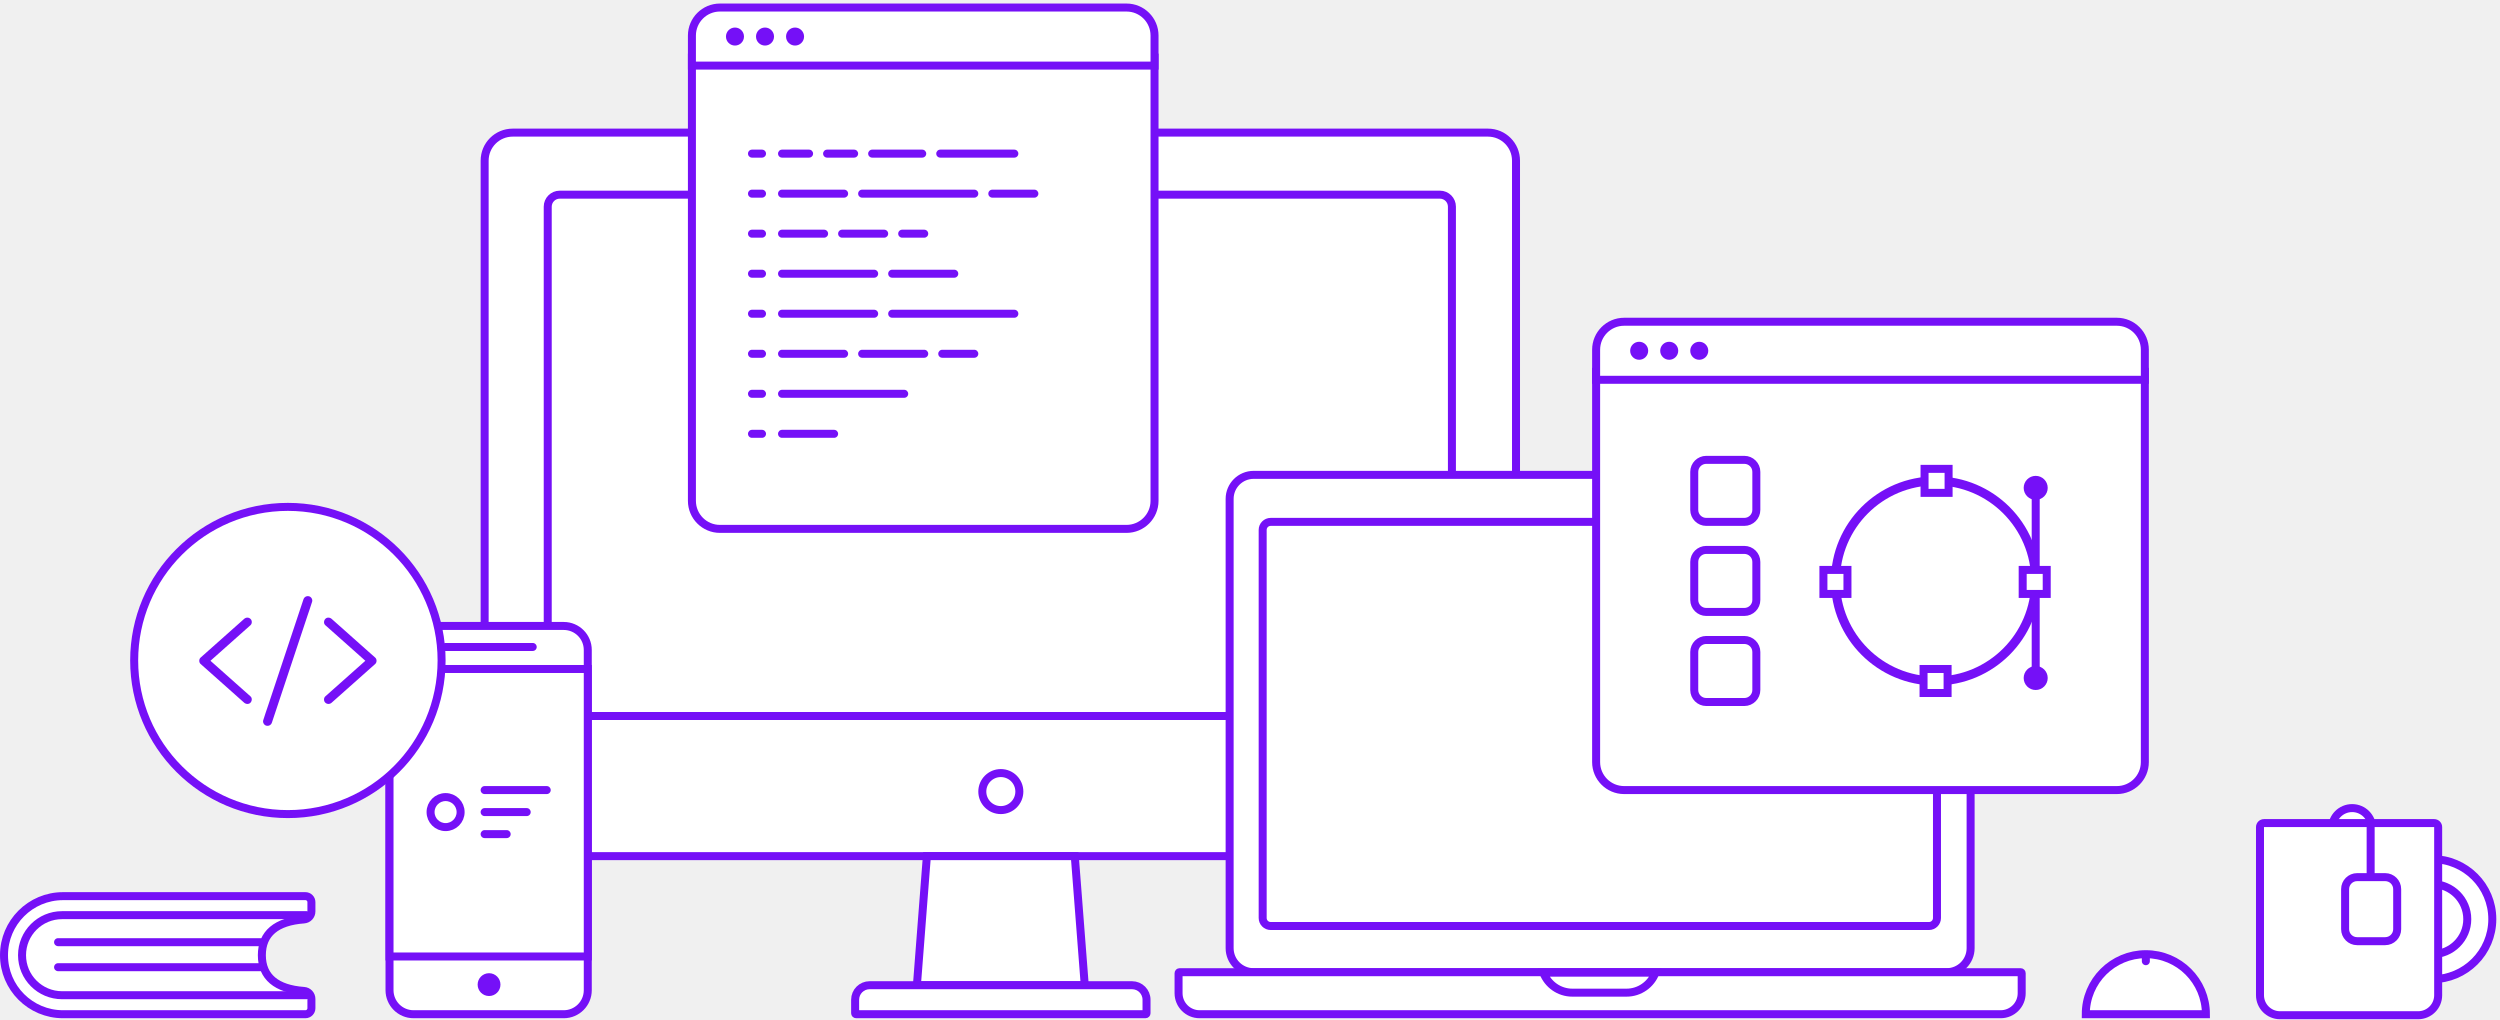
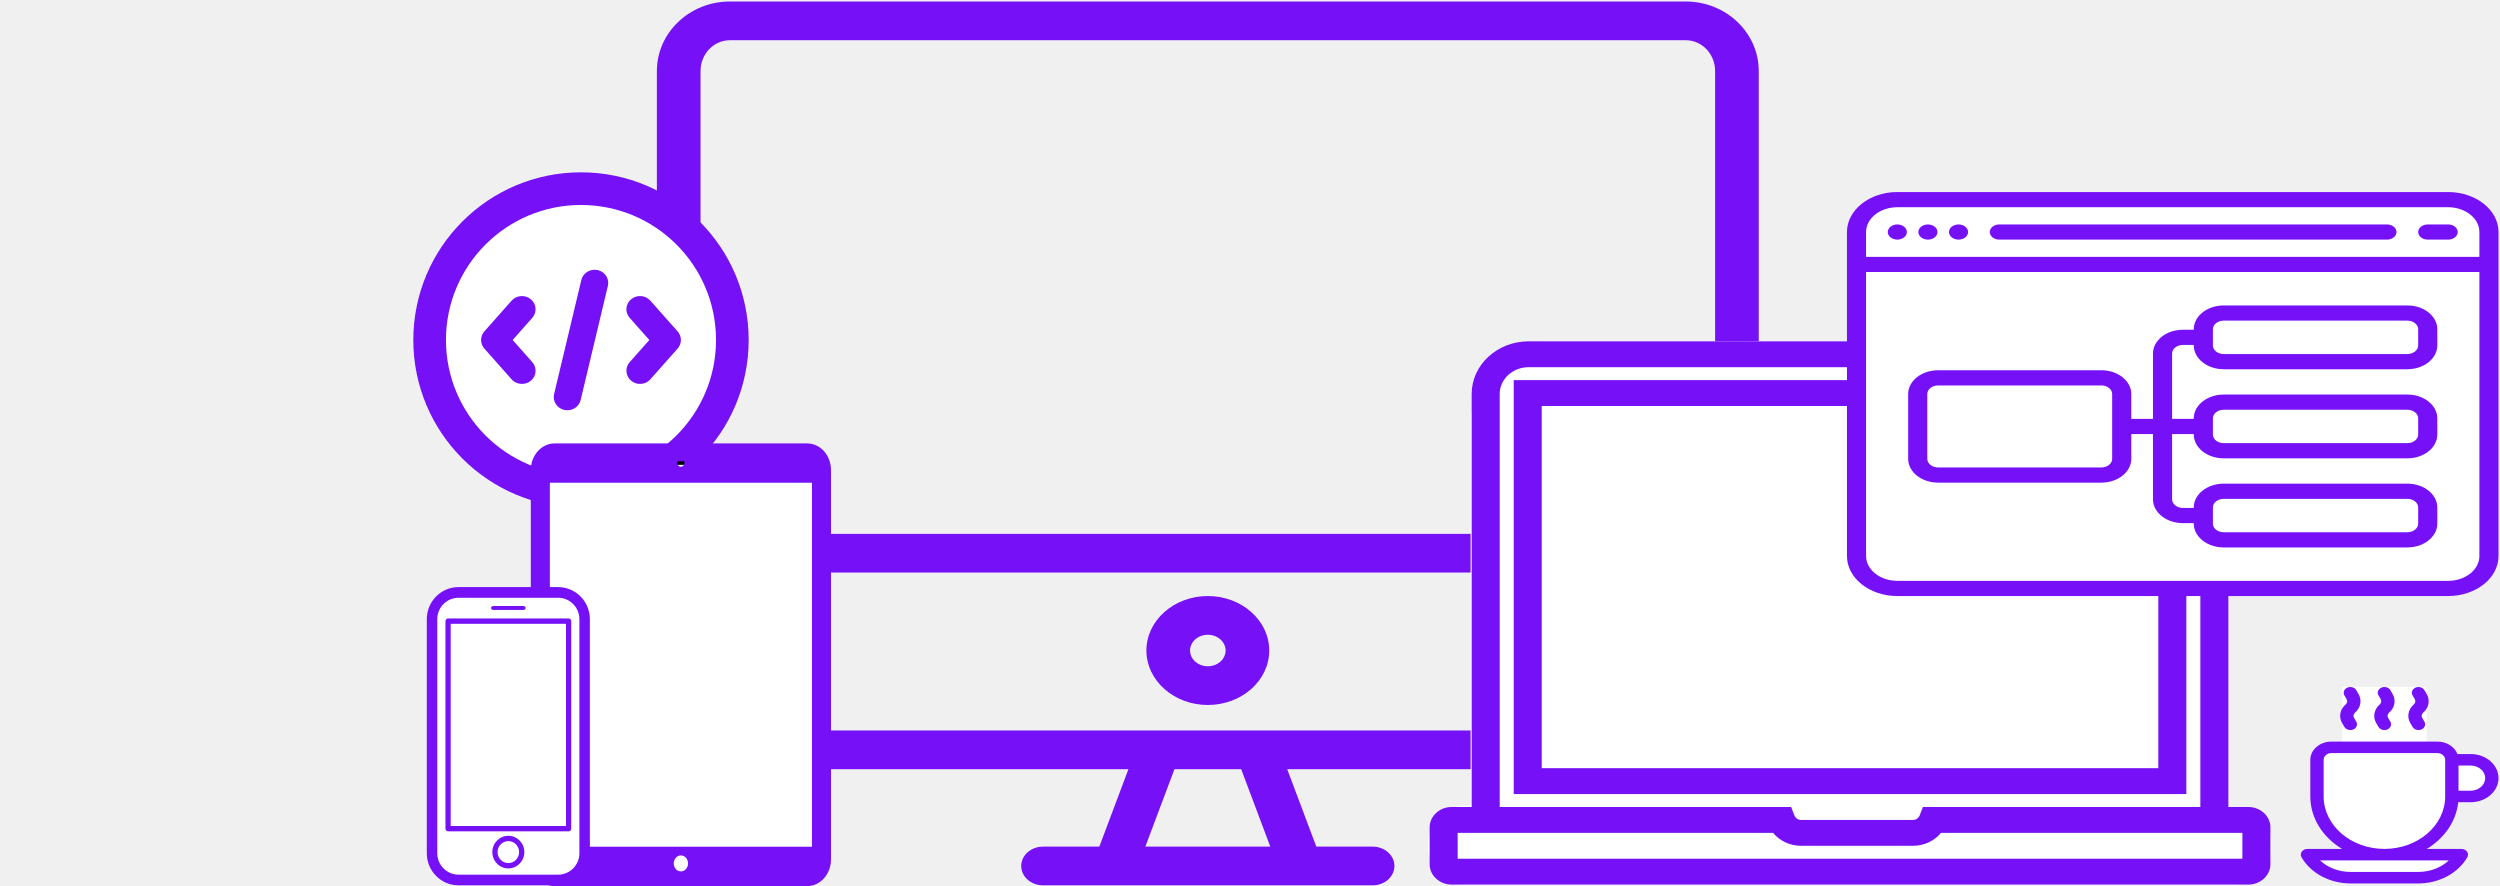
- <svg xmlns="http://www.w3.org/2000/svg" width="650px" height="265px" viewBox="0 0 650 265" version="1.1">
-   <g id="Website" stroke="none" stroke-width="1" fill="none" fill-rule="evenodd">
-     <g id="Group-32" transform="translate(0, 3)">
-       <path d="M126.008,38.765 C126.008,34.738 129.264,31.482 133.298,31.482 L386.872,31.482 C390.899,31.482 394.162,34.74 394.162,38.765 L394.162,212.307 C394.162,216.334 390.906,219.591 386.872,219.591 L133.298,219.591 C129.271,219.591 126.008,216.332 126.008,212.307 L126.008,38.765 Z" id="Case" stroke="#7510F7" stroke-width="2.081" fill="#FFFFFF" />
-       <path d="M142.41,50.737 C142.41,49.012 143.813,47.613 145.536,47.613 L374.374,47.613 C376.103,47.613 377.5,49.004 377.5,50.737 L377.5,180.042 C377.5,181.766 376.097,183.166 374.374,183.166 L145.536,183.166 C143.807,183.166 142.41,181.774 142.41,180.042 L142.41,50.737 Z" id="Case" stroke="#7510F7" stroke-width="2.081" fill="#FFFFFF" />
-       <path d="M240.99,219.591 L279.441,219.591 L282.037,253.154 L238.394,253.154 L240.99,219.591 Z" id="Case" stroke="#7510F7" stroke-width="2.081" fill="#FFFFFF" />
-       <path d="M222.334,253.411 L222.334,256.927 C222.334,259.007 224.024,260.699 226.104,260.699 L294.326,260.699 C296.402,260.699 298.096,259.007 298.096,256.927 L298.096,253.411 C298.096,253.266 297.984,253.154 297.835,253.154 L222.596,253.154 C222.45,253.154 222.334,253.269 222.334,253.411 Z" id="Keyboard" stroke="#7510F7" stroke-width="2.081" fill="#FFFFFF" transform="translate(260.2153, 256.9265) scale(1, -1) translate(-260.2153, -256.9265) " />
-       <ellipse id="Oval-6" stroke="#7510F7" stroke-width="2.081" cx="260.215" cy="202.809" rx="4.816" ry="4.813" />
-       <rect id="Case" stroke="#7510F7" stroke-width="2.081" fill="#FFFFFF" x="101.275" y="159.75" width="51.547" height="100.949" rx="6.244" />
-       <path d="M101.275,170.937 L152.822,170.937 L152.822,245.687 L101.275,245.687 L101.275,170.937 Z" id="Case" stroke="#7510F7" stroke-width="2.081" fill="#FFFFFF" />
-       <rect id="Rectangle-11" fill="#7510F7" x="114.812" y="164.173" width="24.733" height="2.081" rx="1.041" />
-       <rect id="Rectangle-11" fill="#7510F7" x="124.185" y="250.032" width="5.936" height="5.932" rx="2.966" />
-       <ellipse id="Oval-6" stroke="#7510F7" stroke-width="2.081" fill="#FFFFFF" cx="115.854" cy="208.143" rx="3.905" ry="3.903" />
-       <rect id="Rectangle-11" fill="#7510F7" x="124.966" y="201.378" width="18.224" height="2.081" rx="1.041" />
-       <rect id="Rectangle-11" fill="#7510F7" x="124.966" y="207.102" width="13.017" height="2.081" rx="1.041" />
-       <rect id="Rectangle-11" fill="#7510F7" x="124.966" y="212.826" width="7.81" height="2.081" rx="1.041" />
-       <ellipse id="Oval-7" stroke="#7510F7" stroke-width="2.081" fill="#FFFFFF" cx="74.849" cy="168.726" rx="39.964" ry="39.937" />
-       <rect id="Case" stroke="#7510F7" stroke-width="2.081" fill="#FFFFFF" x="319.705" y="120.463" width="192.654" height="129.309" rx="6.244" />
-       <path d="M306.426,250.026 L306.426,255.235 C306.426,258.248 308.874,260.699 311.888,260.699 L520.176,260.699 C523.187,260.699 525.638,258.25 525.638,255.235 L525.638,250.026 C525.638,249.884 525.525,249.772 525.379,249.772 L306.685,249.772 C306.539,249.772 306.426,249.884 306.426,250.026 Z" id="Keyboard" stroke="#7510F7" stroke-width="2.081" fill="#FFFFFF" />
-       <path d="M430.429,249.889 L401.27,249.888 C402.434,252.961 405.402,255.092 408.808,255.092 L422.891,255.092 C426.297,255.092 429.265,252.962 430.429,249.889 Z" id="Notch" stroke="#7510F7" stroke-width="2.081" fill="#FFFFFF" />
-       <rect id="Screen" stroke="#7510F7" stroke-width="2.081" fill="#FFFFFF" x="328.295" y="132.691" width="175.32" height="105.073" rx="2.081" />
-       <ellipse id="Oval-3" fill="#293347" cx="254.358" cy="49.954" rx="1.302" ry="1.301" />
-       <path d="M179.899,11.968 L300.178,11.968 L300.178,127.228 C300.178,131.249 296.909,134.512 292.886,134.512 L187.191,134.512 C183.166,134.512 179.899,131.248 179.899,127.228 L179.899,11.968 Z" id="Case" stroke="#7510F7" stroke-width="2.081" fill="#FFFFFF" />
-       <path d="M179.899,6.238 C179.899,2.22 183.169,-1.041 187.191,-1.041 L292.886,-1.041 C296.913,-1.041 300.178,2.216 300.178,6.238 L300.178,14.05 L179.899,14.05 L179.899,6.238 Z" id="Case" stroke="#7510F7" stroke-width="2.081" fill="#FFFFFF" />
-       <ellipse id="Oval-5" fill="#7510F7" cx="191.094" cy="6.504" rx="2.343" ry="2.342" />
-       <ellipse id="Oval-5" fill="#7510F7" cx="198.904" cy="6.504" rx="2.343" ry="2.342" />
-       <ellipse id="Oval-5" fill="#7510F7" cx="206.714" cy="6.504" rx="2.343" ry="2.342" />
-       <rect id="Rectangle-11" fill="#7510F7" x="194.478" y="87.94" width="4.686" height="2.081" rx="1.041" />
-       <rect id="Rectangle-11" fill="#7510F7" x="194.478" y="35.905" width="4.686" height="2.081" rx="1.041" />
-       <path d="M203.329,35.905 L210.36,35.905 C210.935,35.905 211.401,36.371 211.401,36.945 C211.401,37.52 210.935,37.986 210.36,37.986 L203.329,37.986 C202.754,37.986 202.288,37.52 202.288,36.945 C202.288,36.371 202.754,35.905 203.329,35.905 Z" id="Rectangle-11" fill="#7510F7" />
-       <path d="M215.045,35.905 L222.075,35.905 C222.65,35.905 223.116,36.371 223.116,36.945 C223.116,37.52 222.65,37.986 222.075,37.986 L215.045,37.986 C214.47,37.986 214.004,37.52 214.004,36.945 C214.004,36.371 214.47,35.905 215.045,35.905 Z" id="Rectangle-11" fill="#7510F7" />
-       <path d="M226.76,35.905 L239.779,35.905 C240.354,35.905 240.82,36.371 240.82,36.945 C240.82,37.52 240.354,37.986 239.779,37.986 L226.76,37.986 C226.186,37.986 225.72,37.52 225.72,36.945 C225.72,36.371 226.186,35.905 226.76,35.905 Z" id="Rectangle-11" fill="#7510F7" />
-       <path d="M244.464,35.905 L263.731,35.905 C264.305,35.905 264.771,36.371 264.771,36.945 C264.771,37.52 264.305,37.986 263.731,37.986 L244.464,37.986 C243.889,37.986 243.423,37.52 243.423,36.945 C243.423,36.371 243.889,35.905 244.464,35.905 Z" id="Rectangle-11" fill="#7510F7" />
-       <rect id="Rectangle-11" fill="#7510F7" x="194.478" y="46.312" width="4.686" height="2.081" rx="1.041" />
-       <rect id="Rectangle-11" fill="#7510F7" x="194.478" y="56.719" width="4.686" height="2.081" rx="1.041" />
-       <rect id="Rectangle-11" fill="#7510F7" x="194.478" y="67.126" width="4.686" height="2.081" rx="1.041" />
-       <rect id="Rectangle-11" fill="#7510F7" x="194.478" y="77.533" width="4.686" height="2.081" rx="1.041" />
-       <rect id="Rectangle-11" fill="#7510F7" x="194.478" y="98.348" width="4.686" height="2.081" rx="1.041" />
-       <rect id="Rectangle-11" fill="#7510F7" x="194.478" y="108.755" width="4.686" height="2.081" rx="1.041" />
-       <rect id="Rectangle-11" fill="#7510F7" x="202.288" y="46.312" width="18.224" height="2.081" rx="1.041" />
-       <rect id="Rectangle-11" fill="#7510F7" x="223.116" y="46.312" width="31.241" height="2.081" rx="1.041" />
-       <rect id="Rectangle-11" fill="#7510F7" x="256.961" y="46.312" width="13.017" height="2.081" rx="1.041" />
-       <rect id="Rectangle-11" fill="#7510F7" x="202.288" y="56.719" width="13.017" height="2.081" rx="1.041" />
-       <rect id="Rectangle-11" fill="#7510F7" x="217.909" y="56.719" width="13.017" height="2.081" rx="1.041" />
-       <rect id="Rectangle-11" fill="#7510F7" x="233.53" y="56.719" width="7.81" height="2.081" rx="1.041" />
-       <rect id="Rectangle-11" fill="#7510F7" x="202.288" y="67.126" width="26.035" height="2.081" rx="1.041" />
-       <rect id="Rectangle-11" fill="#7510F7" x="230.926" y="67.126" width="18.224" height="2.081" rx="1.041" />
-       <rect id="Rectangle-11" fill="#7510F7" x="202.288" y="77.533" width="26.035" height="2.081" rx="1.041" />
-       <rect id="Rectangle-11" fill="#7510F7" x="230.926" y="77.533" width="33.845" height="2.081" rx="1.041" />
-       <rect id="Rectangle-11" fill="#7510F7" x="202.288" y="87.94" width="18.224" height="2.081" rx="1.041" />
-       <rect id="Rectangle-11" fill="#7510F7" x="223.116" y="87.94" width="18.224" height="2.081" rx="1.041" />
-       <rect id="Rectangle-11" fill="#7510F7" x="243.944" y="87.94" width="10.414" height="2.081" rx="1.041" />
-       <rect id="Rectangle-11" fill="#7510F7" x="202.288" y="98.348" width="33.845" height="2.081" rx="1.041" />
-       <rect id="Rectangle-11" fill="#7510F7" x="202.288" y="108.755" width="15.621" height="2.081" rx="1.041" />
-       <path d="M414.991,93.664 L557.659,93.664 L557.659,195.143 C557.659,199.163 554.4,202.419 550.374,202.419 L422.277,202.419 C418.256,202.419 414.991,199.157 414.991,195.143 L414.991,93.664 Z" id="Case" stroke="#7510F7" stroke-width="2.081" fill="#FFFFFF" />
-       <path d="M414.991,87.934 C414.991,83.913 418.251,80.655 422.277,80.655 L550.374,80.655 C554.398,80.655 557.659,83.912 557.659,87.934 L557.659,95.746 L414.991,95.746 L414.991,87.934 Z" id="Case" stroke="#7510F7" stroke-width="2.081" fill="#FFFFFF" />
-       <ellipse id="Oval-5" fill="#7510F7" cx="426.186" cy="88.201" rx="2.343" ry="2.342" />
-       <ellipse id="Oval-5" fill="#7510F7" cx="433.996" cy="88.201" rx="2.343" ry="2.342" />
-       <ellipse id="Oval-5" fill="#7510F7" cx="441.806" cy="88.201" rx="2.343" ry="2.342" />
-       <ellipse id="Oval-6" stroke="#7510F7" stroke-width="2.342" fill="#FFFFFF" cx="503.248" cy="148.042" rx="26.035" ry="26.018" />
-       <path d="M500.383,118.902 L500.383,125.146 L506.633,125.146 L506.633,118.902 L500.383,118.902 Z" id="Rectangle-12" stroke="#7510F7" stroke-width="2.081" fill="#FFFFFF" />
-       <path d="M500.123,170.937 L500.123,177.182 L506.373,177.182 L506.373,170.937 L500.123,170.937 Z" id="Rectangle-12" stroke="#7510F7" stroke-width="2.081" fill="#FFFFFF" />
-       <path d="M474.089,145.18 L474.089,151.424 L480.338,151.424 L480.338,145.18 L474.089,145.18 Z" id="Rectangle-12" stroke="#7510F7" stroke-width="2.081" fill="#FFFFFF" />
-       <path d="M525.897,145.18 L525.897,151.424 L532.147,151.424 L532.147,145.18 L525.897,145.18 Z" id="Rectangle-12" stroke="#7510F7" stroke-width="2.081" fill="#FFFFFF" />
-       <line x1="529.282" y1="124.626" x2="529.282" y2="144.139" id="Line" stroke="#7510F7" stroke-width="2.081" stroke-linecap="square" />
-       <line x1="529.282" y1="151.944" x2="529.282" y2="171.458" id="Line" stroke="#7510F7" stroke-width="2.081" stroke-linecap="square" />
-       <ellipse id="Oval-5" fill="#7510F7" cx="529.282" cy="123.845" rx="3.124" ry="3.122" />
-       <ellipse id="Oval-5" fill="#7510F7" cx="529.282" cy="173.279" rx="3.124" ry="3.122" />
-       <g id="Group-60" transform="translate(439.4632, 115.5194)" fill="#FFFFFF" stroke="#7510F7" stroke-width="2.081">
-         <rect id="Rectangle-15" x="1.041" y="1.041" width="16.143" height="16.131" rx="3.122" />
-         <rect id="Rectangle-15" x="1.041" y="24.457" width="16.143" height="16.131" rx="3.122" />
-         <rect id="Rectangle-15" x="1.041" y="47.873" width="16.143" height="16.131" rx="3.122" />
+ <svg xmlns="http://www.w3.org/2000/svg" width="689" height="244" viewBox="0 0 689 244" fill="none">
+   <g id="Group 1">
+     <g id="mac">
+       <g id="Group">
+         <path id="Vector" d="M484.713 19.575C484.713 9.01 475.691 0.415 464.601 0.415H201.147C190.057 0.414 181.035 9.01 181.035 19.575V192.831C181.035 203.395 190.057 211.99 201.148 211.99H310.995L302.975 233.33H287.462C284.14 233.33 281.447 235.719 281.447 238.665C281.447 241.611 284.14 244 287.462 244H307.311H358.438H378.287C381.609 244 384.302 241.611 384.302 238.665C384.302 235.719 381.609 233.33 378.287 233.33H362.773L354.754 211.99H464.601C475.692 211.99 484.714 203.395 484.714 192.831V19.575H484.713ZM193.065 19.575C193.065 14.893 196.691 11.085 201.148 11.085H464.601C469.058 11.085 472.684 14.893 472.684 19.575V147.126H193.065V19.575ZM350.092 233.33H315.656L323.676 211.99H342.072L350.092 233.33ZM472.683 192.83C472.683 197.511 469.058 201.32 464.601 201.32H346.407H319.34H201.147C196.691 201.32 193.064 197.511 193.064 192.83V157.796H472.683V192.83H472.683Z" fill="#7510F7" />
+         <path id="Vector_2" d="M332.874 194.294C342.208 194.294 349.8 187.56 349.8 179.281C349.8 171.003 342.208 164.269 332.874 164.269C323.541 164.269 315.948 171.003 315.948 179.281C315.948 187.56 323.541 194.294 332.874 194.294ZM332.874 174.939C335.574 174.939 337.771 176.887 337.771 179.281C337.771 181.676 335.575 183.624 332.874 183.624C330.174 183.624 327.978 181.676 327.978 179.281C327.978 176.887 330.174 174.939 332.874 174.939Z" fill="#7510F7" />
      </g>
-       <ellipse id="Oval-8" stroke="#7510F7" stroke-width="2.081" fill="#FFFFFF" cx="632.379" cy="235.982" rx="15.621" ry="15.611" />
-       <ellipse id="Oval-8" stroke="#7510F7" stroke-width="2.081" fill="#FFFFFF" cx="632.379" cy="235.982" rx="9.112" ry="9.106" />
-       <ellipse id="Oval-8" stroke="#7510F7" stroke-width="2.081" fill="#FFFFFF" cx="611.552" cy="212.306" rx="5.207" ry="5.204" />
-       <path d="M588.64,211.005 C588.065,211.005 587.599,211.471 587.599,212.046 L587.599,255.756 C587.599,258.63 589.929,260.959 592.803,260.959 L628.72,260.959 C631.594,260.959 633.924,258.63 633.924,255.756 L633.924,212.046 C633.924,211.471 633.458,211.005 632.883,211.005 L588.64,211.005 Z" id="Rectangle-16" stroke="#7510F7" stroke-width="2.081" fill="#FFFFFF" />
-       <rect id="Rectangle-16" stroke="#7510F7" stroke-width="2.081" fill="#FFFFFF" x="609.729" y="225.055" width="13.539" height="16.651" rx="3.122" />
-       <line x1="616.368" y1="211.395" x2="616.368" y2="223.233" id="Line-2" stroke="#7510F7" stroke-width="2.081" stroke-linecap="square" />
-       <path d="M557.92,260.699 C566.548,260.699 573.541,260.699 573.541,260.699 C573.541,252.078 566.548,245.088 557.92,245.088 C549.293,245.088 542.3,252.078 542.3,260.699 C542.3,260.699 549.293,260.699 557.92,260.699 Z" id="Oval-8" stroke="#7510F7" stroke-width="2.081" fill="#FFFFFF" />
-       <rect id="Rectangle-11" fill="#7510F7" x="556.879" y="244.568" width="2.083" height="3.382" rx="1.041" />
-       <path d="M16.391,229.998 C7.913,229.998 1.041,236.871 1.041,245.349 C1.041,253.827 7.913,260.699 16.391,260.699 L79.407,260.699 C80.269,260.699 80.968,260 80.968,259.138 L80.968,256.722 C80.968,255.63 80.124,254.723 79.034,254.646 C71.88,254.138 68.081,250.995 68.081,245.349 C68.081,239.702 71.88,236.559 79.034,236.051 C80.124,235.974 80.968,235.067 80.968,233.975 L80.968,231.559 C80.968,230.697 80.269,229.998 79.407,229.998 L16.391,229.998 Z" id="Rectangle-17" stroke="#7510F7" stroke-width="2.081" fill="#FFFFFF" />
-       <path d="M80.186,255.3 C80.186,255.552 79.982,255.756 79.73,255.756 L79.73,255.756 L72.353,255.756 L16.141,255.756 C10.39,255.756 5.728,251.096 5.728,245.349 C5.728,239.601 10.39,234.941 16.141,234.941 L72.353,234.941 L79.73,234.941 L79.73,234.941 C79.982,234.941 80.186,235.146 80.186,235.397" id="Rectangle-19" stroke="#7510F7" stroke-width="2.081" />
-       <rect id="Rectangle-18" fill="#7510F7" x="14.059" y="240.926" width="54.673" height="2.081" rx="1.041" />
-       <rect id="Rectangle-18" fill="#7510F7" x="14.059" y="247.43" width="54.673" height="2.081" rx="1.041" />
-       <path d="M65.127,178.055 C63.849,176.92 62.571,175.785 61.294,174.65 C59.257,172.843 57.227,171.03 55.191,169.223 C54.724,168.812 54.258,168.395 53.797,167.983 C53.797,168.528 53.797,169.078 53.797,169.622 C55.074,168.487 56.352,167.352 57.63,166.217 C59.666,164.41 61.696,162.597 63.732,160.79 C64.199,160.379 64.666,159.962 65.127,159.551 C65.582,159.145 65.576,158.317 65.127,157.912 C64.642,157.466 63.966,157.477 63.475,157.912 C62.198,159.047 60.92,160.182 59.642,161.317 C57.606,163.124 55.576,164.937 53.54,166.744 C53.073,167.155 52.607,167.572 52.146,167.983 C51.696,168.383 51.696,169.223 52.146,169.622 C53.423,170.758 54.701,171.893 55.979,173.028 C58.015,174.835 60.045,176.648 62.081,178.455 C62.548,178.866 63.015,179.283 63.475,179.694 C63.931,180.1 64.683,180.175 65.127,179.694 C65.535,179.254 65.611,178.489 65.127,178.055 L65.127,178.055 Z" id="Shape" fill="#7510F7" fill-rule="nonzero" />
-       <path d="M84.583,159.554 C85.86,160.689 87.138,161.824 88.416,162.959 C90.452,164.766 92.482,166.579 94.518,168.386 C94.985,168.797 95.452,169.214 95.912,169.625 C95.912,169.081 95.912,168.531 95.912,167.986 C94.635,169.121 93.357,170.256 92.079,171.392 C90.043,173.199 88.013,175.011 85.977,176.818 C85.51,177.23 85.043,177.647 84.583,178.058 C84.128,178.463 84.133,179.291 84.583,179.697 C85.067,180.143 85.744,180.131 86.234,179.697 C87.511,178.562 88.789,177.427 90.067,176.291 C92.103,174.484 94.133,172.672 96.169,170.865 C96.636,170.453 97.103,170.036 97.563,169.625 C98.013,169.226 98.013,168.386 97.563,167.986 C96.286,166.851 95.008,165.716 93.73,164.581 C91.694,162.774 89.664,160.961 87.628,159.154 C87.161,158.743 86.695,158.326 86.234,157.914 C85.779,157.509 85.026,157.434 84.583,157.914 C84.174,158.355 84.098,159.119 84.583,159.554 L84.583,159.554 Z" id="Shape" fill="#7510F7" fill-rule="nonzero" />
-       <path d="M70.694,184.876 C71.044,183.833 71.388,182.791 71.738,181.742 C72.572,179.235 73.407,176.733 74.241,174.225 C75.244,171.202 76.248,168.184 77.257,165.161 C78.126,162.549 78.996,159.937 79.865,157.325 C80.279,156.056 80.746,154.794 81.131,153.508 C81.137,153.491 81.143,153.473 81.148,153.456 C81.341,152.883 80.927,152.164 80.332,152.031 C79.69,151.886 79.101,152.222 78.896,152.842 C78.546,153.885 78.202,154.927 77.852,155.975 C77.018,158.483 76.184,160.985 75.349,163.493 C74.346,166.516 73.342,169.534 72.333,172.557 C71.464,175.169 70.595,177.781 69.725,180.393 C69.311,181.656 68.844,182.918 68.459,184.204 C68.453,184.221 68.448,184.239 68.442,184.256 C68.249,184.829 68.663,185.548 69.259,185.681 C69.9,185.826 70.49,185.49 70.694,184.876 L70.694,184.876 Z" id="Shape" fill="#7510F7" fill-rule="nonzero" />
+     </g>
+     <g id="code-sign">
+       <circle id="Ellipse 1" cx="160.121" cy="93.705" r="41.712" fill="white" stroke="#7510F7" stroke-width="9" />
+       <g id="code-sign_2">
+         <path id="Vector_3" d="M176.392 105.806C175.526 105.806 174.66 105.52 173.949 104.93C172.377 103.623 172.192 101.333 173.543 99.808L178.955 93.703L173.538 87.593C172.187 86.073 172.372 83.778 173.944 82.471C175.526 81.164 177.894 81.343 179.24 82.863L186.75 91.335C187.956 92.696 187.956 94.7 186.75 96.065L179.24 104.538C178.5 105.375 177.448 105.806 176.392 105.806Z" fill="#7510F7" />
+         <path id="Vector_4" d="M143.851 105.806C142.795 105.806 141.743 105.375 140.997 104.538L133.488 96.065C132.281 94.705 132.281 92.701 133.488 91.335L140.997 82.863C142.349 81.343 144.717 81.159 146.294 82.471C147.866 83.778 148.051 86.068 146.7 87.593L141.288 93.703L146.705 99.812C148.056 101.333 147.871 103.627 146.299 104.935C145.588 105.516 144.717 105.806 143.851 105.806Z" fill="#7510F7" />
+         <path id="Vector_5" d="M155.526 112.976C153.503 112.526 152.247 110.575 152.707 108.624L160.217 77.156C160.682 75.204 162.7 73.999 164.717 74.43C166.74 74.88 167.996 76.831 167.536 78.782L160.026 110.25C159.571 112.172 157.593 113.426 155.526 112.976Z" fill="#7510F7" />
+       </g>
+     </g>
+     <g id="ipad">
+       <path id="Vector 7" d="M226.27 127.614H148.727V240.946H226.27V127.614Z" fill="white" stroke="black" />
+       <g id="Group_2">
+         <path id="Vector_6" d="M222.456 122.207H152.854C149.233 122.207 146.287 125.505 146.287 129.557V236.859C146.287 240.911 149.233 244.209 152.854 244.209H222.456C226.076 244.209 229.022 240.911 229.022 236.859V129.557C229.022 125.503 226.076 122.207 222.456 122.207ZM187.655 126.433C188.198 126.433 188.64 126.928 188.64 127.536C188.64 128.144 188.198 128.637 187.655 128.637C187.111 128.637 186.67 128.143 186.67 127.534C186.67 126.926 187.111 126.433 187.655 126.433ZM187.655 240.164C186.567 240.164 185.685 239.178 185.685 237.959C185.685 236.74 186.567 235.753 187.655 235.753C188.743 235.753 189.625 236.74 189.625 237.959C189.625 239.178 188.743 240.164 187.655 240.164ZM223.77 233.365H151.54V133.047H223.77V233.365Z" fill="#7510F7" />
+       </g>
+     </g>
+     <g id="macbook">
+       <path id="Vector 2" d="M428.297 94.068L466.964 94.068L540.716 94.068L591.017 93.82C603.764 93.756 614.131 104.072 614.131 116.819V222.576H616.19C621.712 222.576 626.19 227.053 626.19 232.576V234C626.19 239.523 621.713 244 616.19 244H403.633C398.11 244 393.633 239.523 393.633 234V232.023C393.633 226.5 398.11 222.023 403.633 222.023H405.297V117.068C405.297 104.366 415.594 94.068 428.297 94.068Z" fill="white" />
+       <g id="macbook_2">
+         <g id="Group_3">
+           <path id="Vector_7" d="M619.632 222.405H614.14V108.567C614.14 100.571 607.096 94.068 598.437 94.068H421.295C412.637 94.068 405.593 100.571 405.593 108.567V222.405H400.101C396.741 222.405 394.007 224.929 394.007 228.031V238.17C394.007 241.271 396.741 243.795 400.101 243.795H619.632C622.992 243.795 625.726 241.271 625.726 238.17V228.031C625.726 224.929 622.992 222.405 619.632 222.405ZM413.317 108.567C413.317 104.503 416.897 101.198 421.295 101.198H598.434C602.836 101.198 606.416 104.503 606.416 108.567V222.405H529.96L529.045 224.769C528.809 225.368 528.165 225.97 527.245 225.97H496.349C495.43 225.97 494.785 225.368 494.55 224.769L493.634 222.405H413.317V108.567ZM618.002 236.665H401.731V229.535H405.593H488.66C490.452 231.735 493.287 233.1 496.349 233.1H527.245C530.308 233.1 533.143 231.735 534.935 229.535H614.14H618.002V236.665Z" fill="#7510F7" />
+           <path id="Vector_8" d="M602.554 104.763H417.179V218.841H602.554V104.763ZM594.83 211.711H424.902V111.893H594.83V211.711Z" fill="#7510F7" />
+         </g>
+       </g>
+     </g>
+     <g id="iphone">
+       <path id="Vector 4" d="M155.786 162.882H125.783C121.365 162.882 117.783 166.464 117.783 170.882V229.601C117.783 236.78 123.604 242.601 130.783 242.601H155.786C158.548 242.601 160.786 240.362 160.786 237.601V167.882C160.786 165.121 158.548 162.882 155.786 162.882Z" fill="white" />
+       <path id="Vector_9" d="M153.83 161.802H126.362C121.546 161.802 117.627 165.764 117.627 170.635V235.168C117.627 240.036 121.546 244 126.362 244H153.829C158.645 244 162.566 240.036 162.566 235.168V170.635C162.567 165.764 158.647 161.802 153.83 161.802ZM159.679 235.168C159.679 238.414 157.056 241.056 153.83 241.056H126.362C123.138 241.056 120.515 238.414 120.515 235.168V170.635H120.516C120.516 167.388 123.139 164.747 126.363 164.747H153.83C157.054 164.747 159.679 167.388 159.679 170.635C159.68 170.635 159.68 235.168 159.679 235.168ZM156.709 170.452H123.488C123.088 170.452 122.766 170.78 122.766 171.187V228.378C122.766 228.783 123.088 229.115 123.488 229.115H156.709C157.108 229.115 157.432 228.785 157.432 228.378V171.187C157.431 170.78 157.108 170.452 156.709 170.452ZM155.987 227.641H124.208V171.923H155.986C155.986 171.923 155.986 227.641 155.987 227.641ZM140.098 230.341C137.664 230.341 135.683 232.359 135.683 234.839C135.683 237.32 137.664 239.337 140.098 239.337C142.532 239.337 144.51 237.318 144.51 234.839C144.51 232.359 142.532 230.341 140.098 230.341ZM140.098 237.865C138.46 237.865 137.128 236.507 137.128 234.839C137.128 233.171 138.46 231.812 140.098 231.812C141.735 231.812 143.067 233.171 143.067 234.839C143.067 236.507 141.735 237.865 140.098 237.865ZM135.321 167.56C135.321 167.26 135.608 167.018 135.963 167.018H144.229C144.584 167.018 144.87 167.26 144.87 167.56C144.87 167.86 144.585 168.103 144.231 168.103H135.964C135.611 168.103 135.322 167.86 135.321 167.56Z" fill="#7510F7" />
+     </g>
+     <g id="web-window">
+       <path id="Vector 5" d="M668.572 54.279H526.911C517.523 54.279 509.911 61.89 509.911 71.279V146.252C509.911 155.088 517.075 162.252 525.911 162.252H671.572C680.408 162.252 687.572 155.088 687.572 146.252V73.279C687.572 62.785 679.065 54.279 668.572 54.279Z" fill="white" />
+       <g id="Group_4">
+         <path id="Vector_10" d="M522.903 66.042C523.595 66.042 524.277 65.818 524.765 65.428C525.257 65.04 525.538 64.499 525.538 63.949C525.538 63.399 525.257 62.858 524.765 62.47C524.277 62.079 523.598 61.856 522.903 61.856C522.207 61.856 521.529 62.079 521.04 62.47C520.548 62.858 520.267 63.399 520.267 63.949C520.267 64.499 520.548 65.04 521.04 65.428C521.529 65.818 522.21 66.042 522.903 66.042Z" fill="#7510F7" />
+         <path id="Vector_11" d="M531.336 66.042C532.032 66.042 532.71 65.818 533.199 65.428C533.691 65.04 533.972 64.499 533.972 63.949C533.972 63.399 533.691 62.858 533.199 62.47C532.71 62.079 532.029 61.856 531.336 61.856C530.644 61.856 529.962 62.079 529.474 62.47C528.982 62.858 528.701 63.399 528.701 63.949C528.701 64.499 528.982 65.04 529.474 65.428C529.962 65.818 530.644 66.042 531.336 66.042Z" fill="#7510F7" />
+         <path id="Vector_12" d="M539.77 66.042C540.462 66.042 541.144 65.818 541.632 65.428C542.124 65.04 542.405 64.499 542.405 63.949C542.405 63.399 542.124 62.858 541.632 62.47C541.144 62.079 540.462 61.856 539.77 61.856C539.078 61.856 538.396 62.079 537.907 62.47C537.415 62.858 537.134 63.399 537.134 63.949C537.134 64.499 537.415 65.04 537.907 65.428C538.396 65.818 539.078 66.042 539.77 66.042Z" fill="#7510F7" />
+         <path id="Vector_13" d="M551.015 66.042H657.841C659.296 66.042 660.476 65.105 660.476 63.949C660.476 62.793 659.296 61.856 657.841 61.856H551.015C549.559 61.856 548.379 62.793 548.379 63.949C548.379 65.105 549.559 66.042 551.015 66.042Z" fill="#7510F7" />
+         <path id="Vector_14" d="M669.086 66.042H674.708C676.164 66.042 677.344 65.105 677.344 63.949C677.344 62.793 676.164 61.856 674.708 61.856H669.086C667.63 61.856 666.45 62.793 666.45 63.949C666.45 65.105 667.63 66.042 669.086 66.042Z" fill="#7510F7" />
+         <path id="Vector_15" d="M663.463 84.18H612.861C608.308 84.18 604.604 87.122 604.604 90.738V90.877H601.617C597.063 90.877 593.359 93.819 593.359 97.435V115.434H587.385V108.597C587.385 104.981 583.68 102.04 579.127 102.04H534.147C529.594 102.04 525.89 104.981 525.89 108.597V126.457C525.89 130.073 529.594 133.015 534.147 133.015H579.127C583.68 133.015 587.385 130.073 587.385 126.457V119.62H593.359V137.619C593.359 141.235 597.063 144.177 601.617 144.177H604.604V144.316C604.604 147.932 608.308 150.874 612.861 150.874H663.463C668.017 150.874 671.721 147.932 671.721 144.316V139.852C671.721 136.236 668.017 133.294 663.463 133.294H612.861C608.308 133.294 604.604 136.236 604.604 139.852V139.991H601.617C599.97 139.991 598.63 138.927 598.63 137.619V119.62H604.604V119.76C604.604 123.376 608.308 126.317 612.861 126.317H663.463C668.017 126.317 671.721 123.376 671.721 119.76V115.295C671.721 111.679 668.017 108.737 663.463 108.737H612.861C608.308 108.737 604.604 111.679 604.604 115.295V115.434H598.63V97.435C598.63 96.127 599.97 95.063 601.617 95.063H604.604V95.203C604.604 98.819 608.308 101.761 612.861 101.761H663.463C668.017 101.761 671.721 98.819 671.721 95.203V90.738C671.721 87.122 668.017 84.18 663.463 84.18ZM582.114 126.457C582.114 127.765 580.774 128.829 579.127 128.829H534.147C532.5 128.829 531.161 127.765 531.161 126.457V108.597C531.161 107.29 532.5 106.225 534.147 106.225H579.127C580.774 106.225 582.114 107.29 582.114 108.597V126.457ZM609.875 139.852C609.875 138.544 611.214 137.48 612.861 137.48H663.463C665.11 137.48 666.45 138.544 666.45 139.852V144.316C666.45 145.624 665.11 146.688 663.463 146.688H612.861C611.214 146.688 609.875 145.624 609.875 144.316V139.852ZM609.875 115.295C609.875 113.987 611.214 112.923 612.861 112.923H663.463C665.11 112.923 666.45 113.987 666.45 115.295V119.76C666.45 121.068 665.11 122.132 663.463 122.132H612.861C611.214 122.132 609.875 121.068 609.875 119.76V115.295ZM666.45 95.203C666.45 96.511 665.11 97.575 663.463 97.575H612.861C611.214 97.575 609.875 96.511 609.875 95.203V90.738C609.875 89.43 611.214 88.366 612.861 88.366H663.463C665.11 88.366 666.45 89.43 666.45 90.738V95.203Z" fill="#7510F7" />
+         <path id="Vector_16" d="M674.708 52.926H522.903C515.249 52.926 509.022 57.871 509.022 63.949V153.246C509.022 159.324 515.249 164.269 522.903 164.269H674.708C682.362 164.269 688.589 159.324 688.589 153.246V63.949C688.589 57.871 682.362 52.926 674.708 52.926ZM522.903 57.112H674.708C679.455 57.112 683.318 60.179 683.318 63.949V70.786H514.293V63.949C514.293 60.179 518.156 57.112 522.903 57.112ZM674.708 160.083H522.903C518.156 160.083 514.293 157.016 514.293 153.246V74.971H683.318V153.246C683.318 157.016 679.455 160.083 674.708 160.083Z" fill="#7510F7" />
+       </g>
+     </g>
+     <g id="coffee">
+       <path id="Vector 6" d="M649.841 235.744H636.537L638.398 239.001L644.538 241.792H661.006H669.565L675.427 239.001L677.846 235.744L665.379 234.814L667.053 233.232L670.868 230.255L674.403 226.254L675.427 219.742H679.706L684.544 218.439L686.777 216.206L686.126 212.113L683.149 209.043H675.427V207.554L673.659 205.972H668.728V189.319H645.469V205.972H644.073L641.003 206.531L638.863 207.554V221.044L641.003 228.301L648.446 233.232L649.841 235.744Z" fill="white" />
+       <g id="Group_5">
+         <path id="Vector_17" d="M654.885 199.27L655.501 200.332C655.823 200.887 656.472 201.208 657.145 201.208C657.422 201.208 657.703 201.154 657.967 201.04C658.874 200.647 659.241 199.694 658.786 198.911L658.17 197.85C657.889 197.364 657.998 196.78 658.443 196.396C660.009 195.045 660.394 192.989 659.403 191.28L658.786 190.218C658.332 189.435 657.228 189.118 656.321 189.51C655.413 189.903 655.046 190.856 655.501 191.639L656.117 192.7C656.399 193.186 656.289 193.77 655.844 194.154C654.279 195.505 653.893 197.561 654.885 199.27Z" fill="#7510F7" />
+         <path id="Vector_18" d="M645.491 199.27L646.108 200.332C646.43 200.887 647.078 201.208 647.752 201.208C648.028 201.208 648.309 201.154 648.573 201.04C649.481 200.647 649.848 199.694 649.393 198.911L648.777 197.85C648.495 197.364 648.605 196.78 649.05 196.396C650.615 195.045 651.001 192.989 650.009 191.28L649.393 190.218C648.939 189.435 647.835 189.118 646.927 189.51C646.02 189.903 645.653 190.856 646.108 191.639L646.724 192.7C647.006 193.186 646.896 193.77 646.451 194.154C644.885 195.505 644.5 197.561 645.491 199.27Z" fill="#7510F7" />
+         <path id="Vector_19" d="M664.278 199.27L664.894 200.332C665.216 200.887 665.865 201.208 666.538 201.208C666.815 201.208 667.096 201.154 667.36 201.04C668.267 200.647 668.634 199.694 668.18 198.911L667.564 197.85C667.282 197.364 667.391 196.78 667.836 196.396C669.402 195.045 669.788 192.989 668.796 191.28L668.18 190.218C667.725 189.435 666.622 189.118 665.714 189.51C664.807 189.903 664.44 190.856 664.894 191.639L665.51 192.7C665.792 193.186 665.682 193.77 665.238 194.154C663.672 195.505 663.286 197.561 664.278 199.27Z" fill="#7510F7" />
+         <path id="Vector_20" d="M680.897 207.813H677.267C676.497 205.821 674.315 204.381 671.751 204.381H642.537C639.331 204.381 636.723 206.632 636.723 209.399V219.506C636.723 225.481 640.185 230.771 645.469 233.96H635.938C635.301 233.96 634.71 234.245 634.375 234.712C634.04 235.18 634.01 235.764 634.294 236.255C635.552 238.427 637.482 240.249 639.874 241.525C642.266 242.801 645.017 243.476 647.83 243.476H666.457C669.27 243.476 672.021 242.801 674.413 241.525C676.806 240.249 678.735 238.427 679.993 236.255C680.277 235.764 680.247 235.18 679.912 234.712C679.577 234.245 678.986 233.96 678.349 233.96H668.818C673.63 231.056 676.931 226.41 677.483 221.092H680.897C685.138 221.092 688.589 218.113 688.589 214.452C688.589 210.792 685.139 207.813 680.897 207.813ZM674.875 237.132C672.743 239.133 669.724 240.304 666.457 240.304H647.83C644.564 240.304 641.544 239.133 639.412 237.132H674.875ZM657.144 233.96C647.91 233.96 640.398 227.476 640.398 219.506V209.4C640.398 208.381 641.357 207.553 642.537 207.553H671.751C672.93 207.553 673.89 208.381 673.89 209.4V219.506C673.89 227.476 666.378 233.96 657.144 233.96ZM680.897 217.92H677.565V210.985H680.897C683.112 210.985 684.914 212.541 684.914 214.453C684.914 216.364 683.112 217.92 680.897 217.92Z" fill="#7510F7" />
+       </g>
    </g>
  </g>
</svg>
